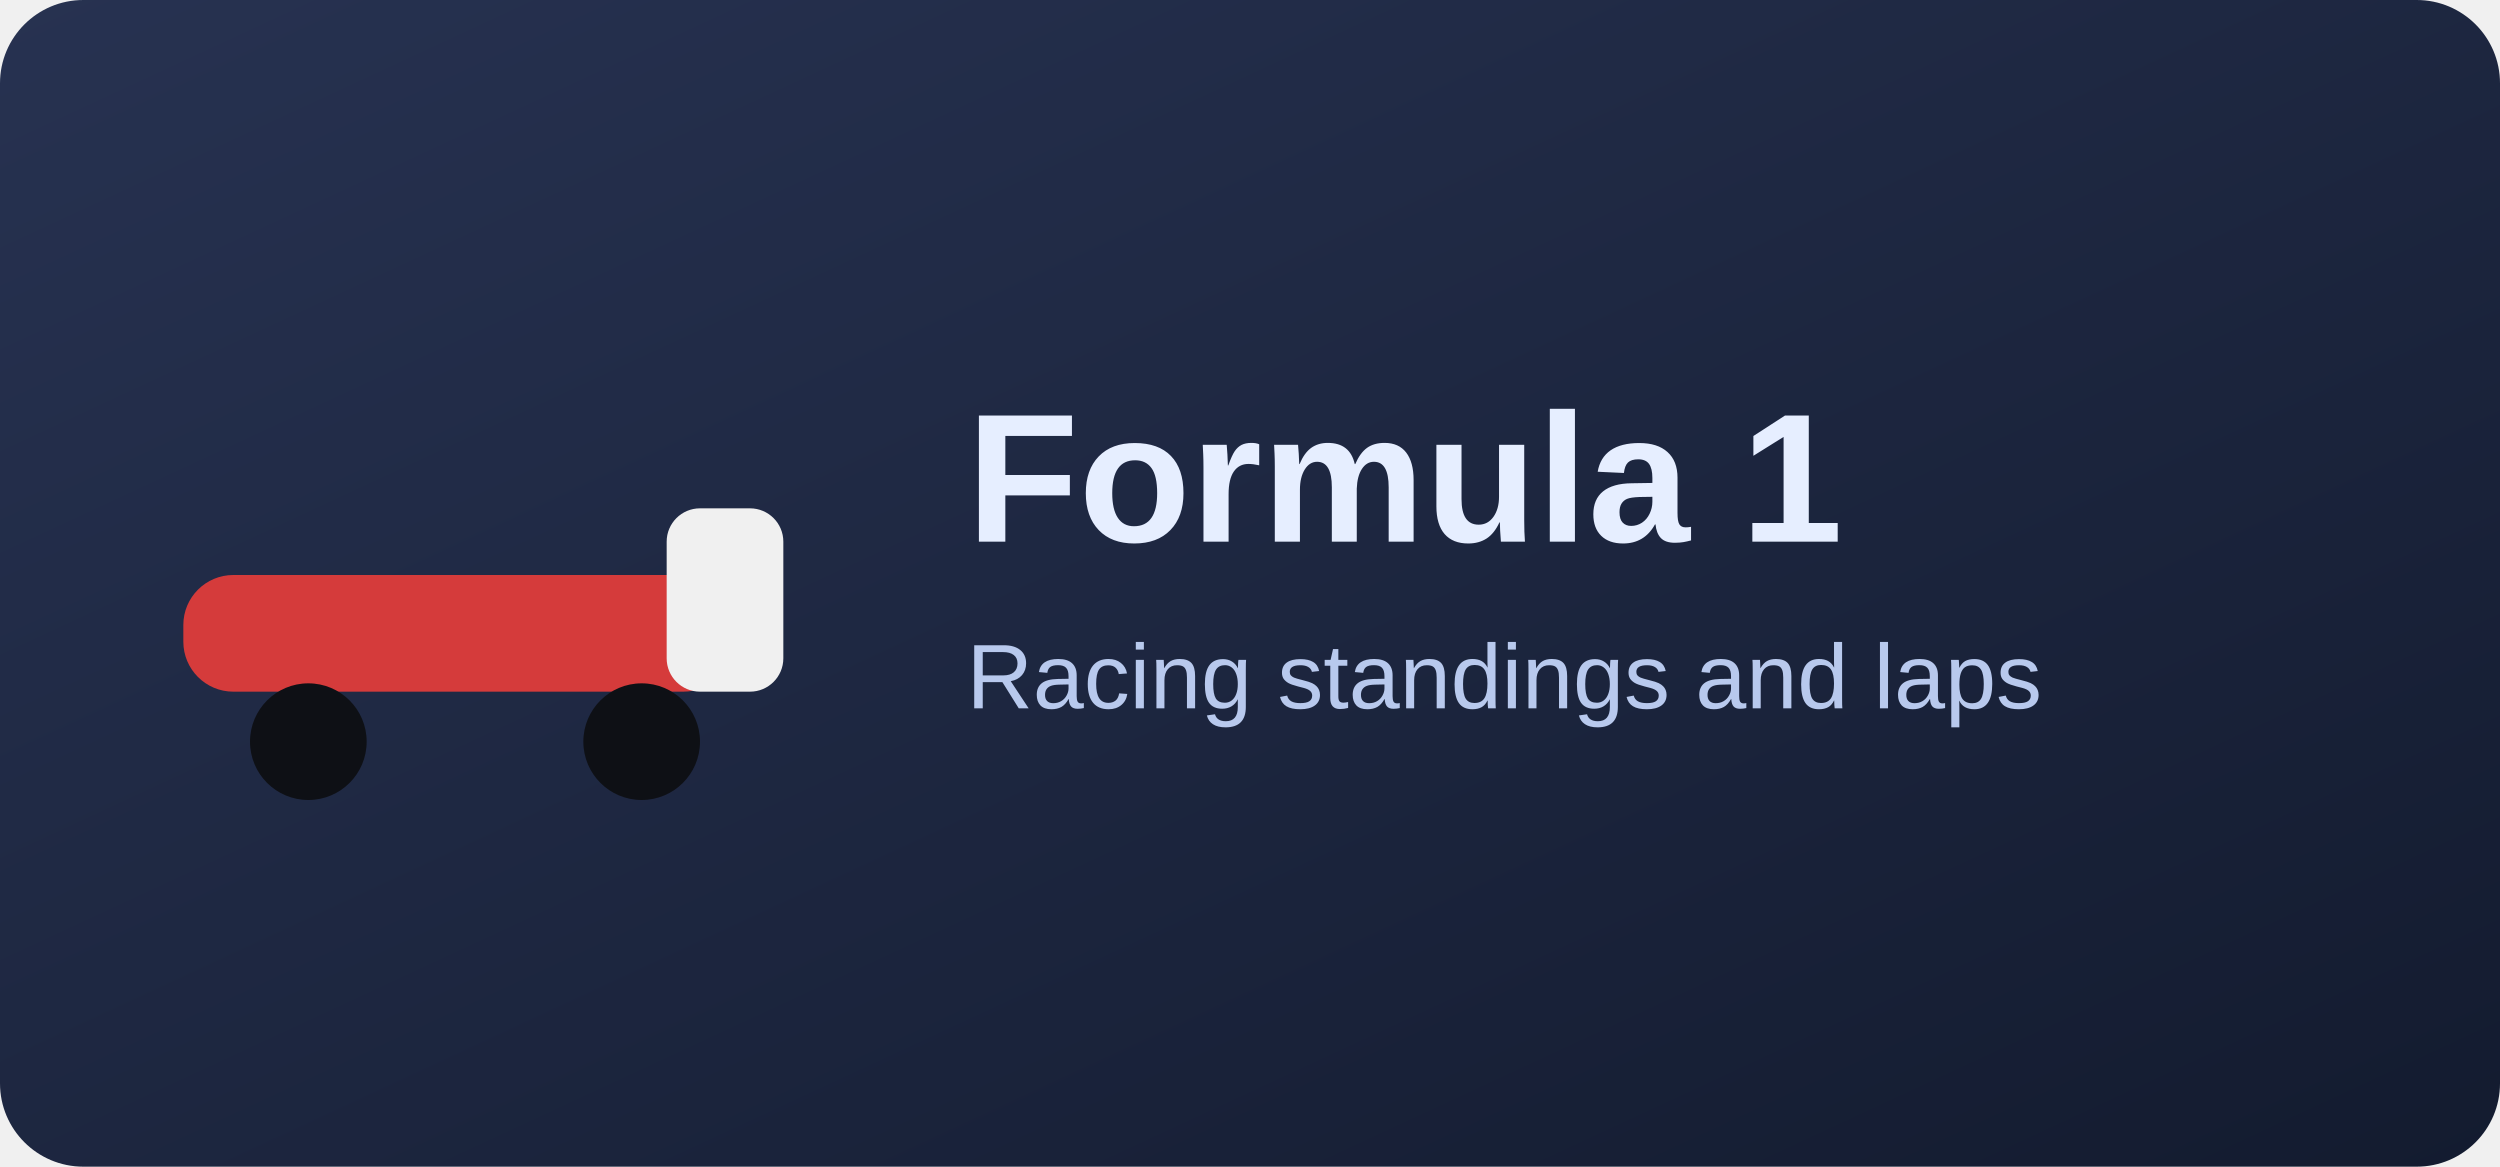
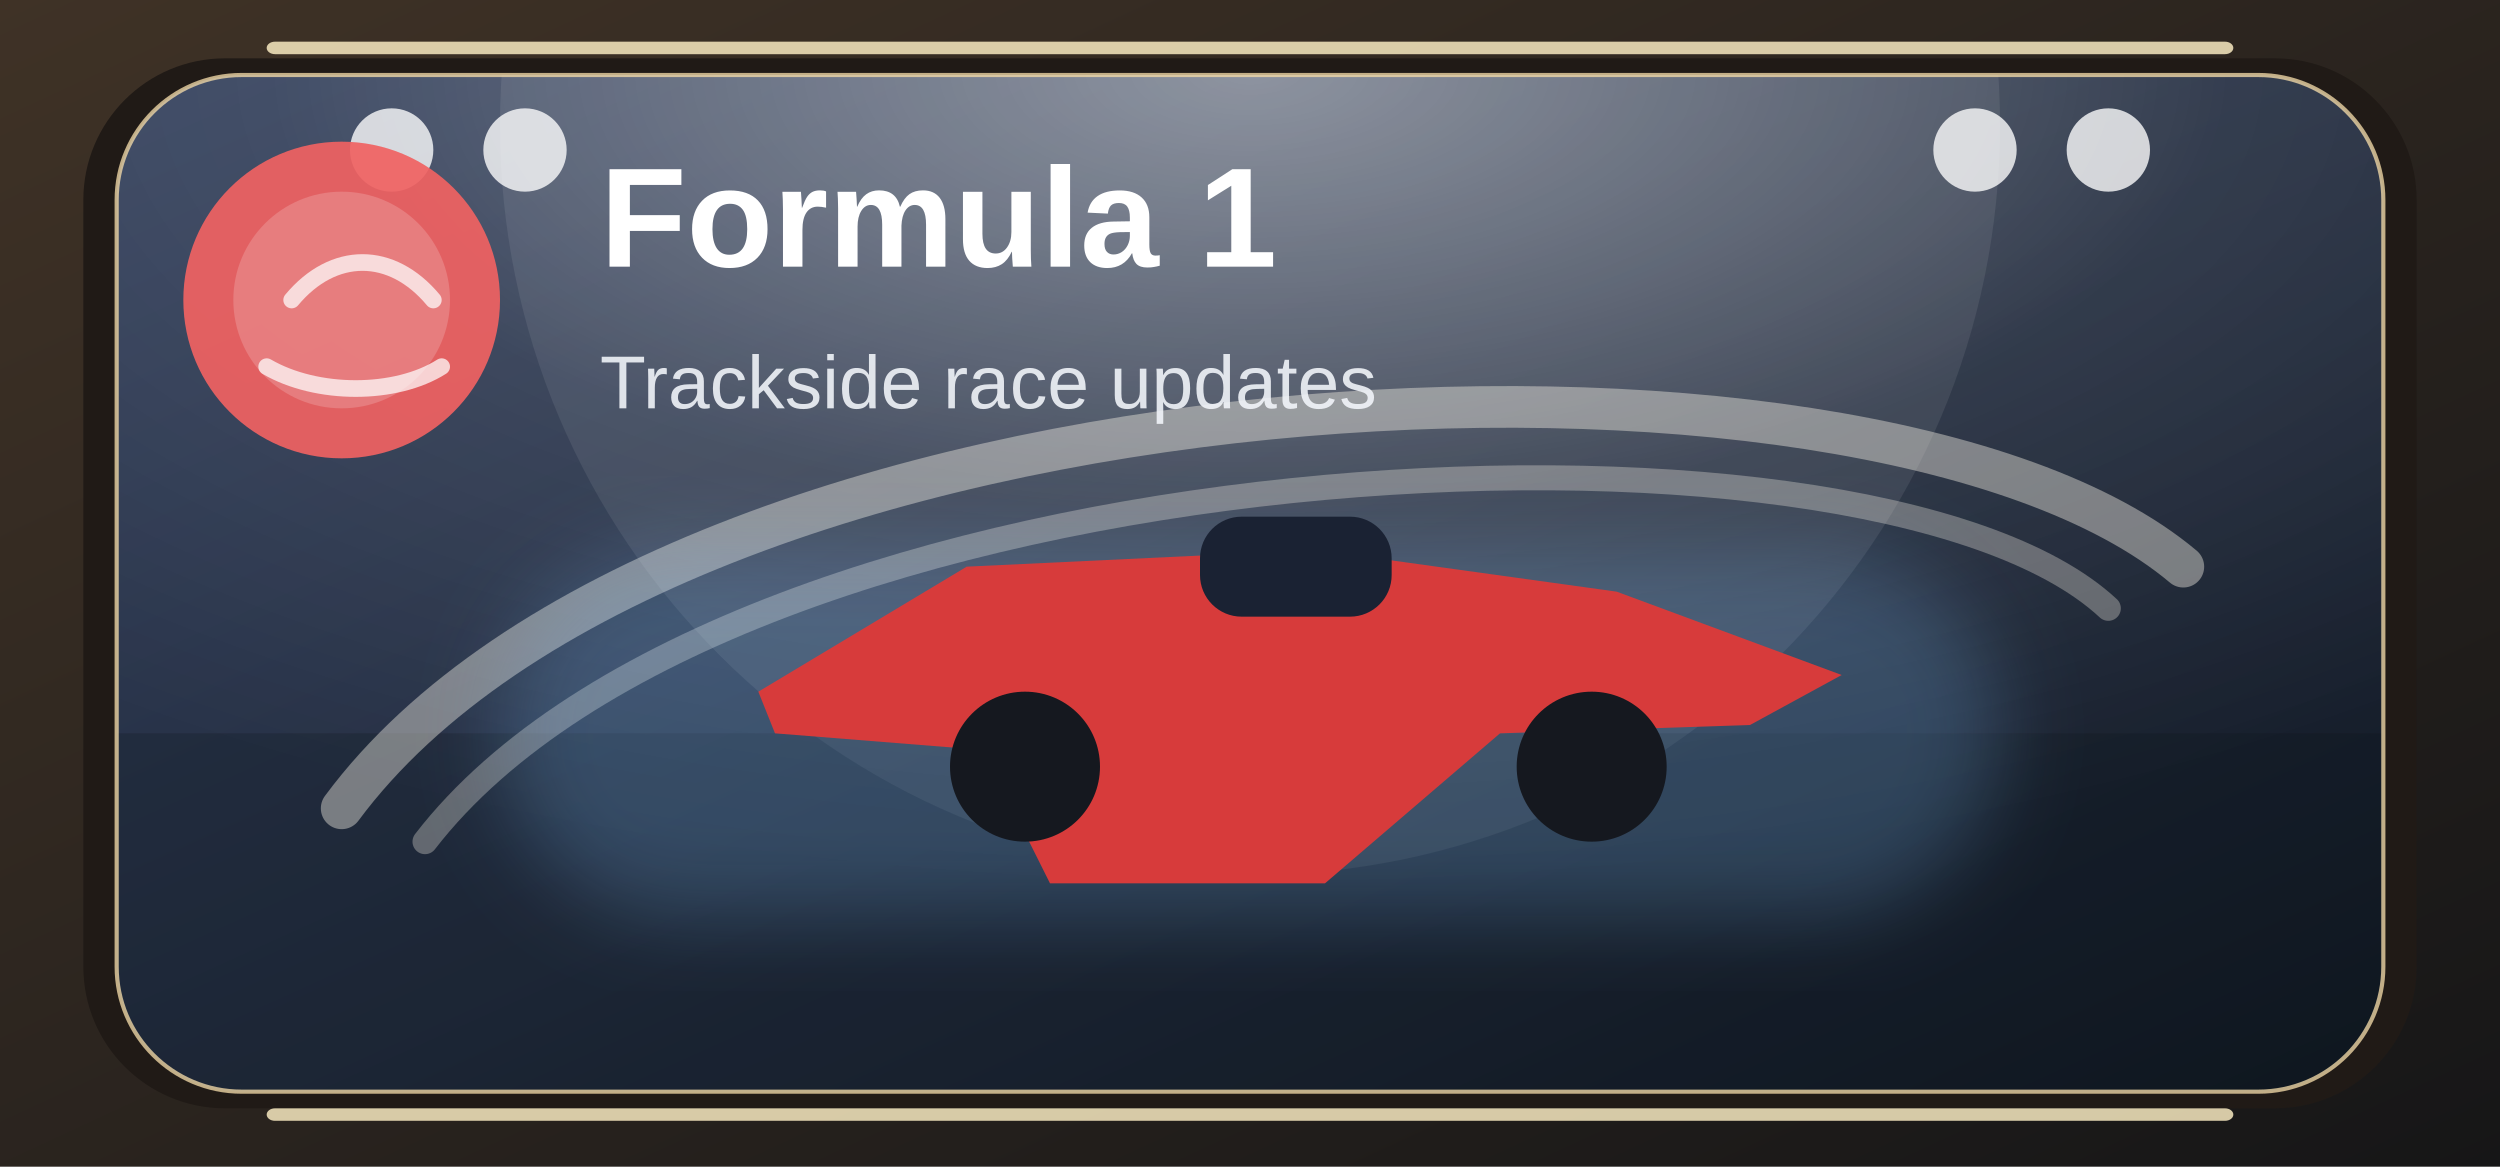
- <svg xmlns="http://www.w3.org/2000/svg" viewBox="0 0 600 280">
+ <svg xmlns="http://www.w3.org/2000/svg" viewBox="0 0 600 280" fill="none">
  <defs>
-     <linearGradient id="g" x1="0" y1="0" x2="1" y2="1">
-       <stop offset="0%" stop-color="#273251" />
-       <stop offset="100%" stop-color="#131b2f" />
+     <linearGradient id="f1-bg" x1="0" y1="0" x2="1" y2="1">
+       <stop offset="0%" stop-color="#34415d" />
+       <stop offset="100%" stop-color="#101721" />
    </linearGradient>
+     <radialGradient id="f1-light" cx="50%" cy="0%" r="80%">
+       <stop offset="0%" stop-color="#ffffff" stop-opacity="0.42" />
+       <stop offset="54%" stop-color="#ffffff" stop-opacity="0.08" />
+       <stop offset="100%" stop-color="#ffffff" stop-opacity="0" />
+     </radialGradient>
+     <linearGradient id="f1-frame" x1="0" y1="0" x2="1" y2="1">
+       <stop offset="0%" stop-color="#3f3226" />
+       <stop offset="100%" stop-color="#161617" />
+     </linearGradient>
+     <clipPath id="f1-clip">
+       <rect x="28" y="18" width="544" height="244" rx="30" />
+     </clipPath>
+     <filter id="f1-glow" x="-20%" y="-20%" width="140%" height="140%">
+       <feGaussianBlur stdDeviation="10" />
+     </filter>
  </defs>
-   <rect width="600" height="280" rx="20" fill="url(#g)" />
-   <rect x="44" y="138" width="132" height="28" rx="12" fill="#d53b3b" />
-   <rect x="160" y="122" width="28" height="44" rx="8" fill="#f0f0f0" />
-   <circle cx="74" cy="178" r="14" fill="#0e1015" />
-   <circle cx="154" cy="178" r="14" fill="#0e1015" />
-   <text x="232" y="130" fill="#e6eeff" font-size="44" font-family="Arial, sans-serif" font-weight="700">Formula 1</text>
-   <text x="232" y="170" fill="#b8c9ed" font-size="22" font-family="Arial, sans-serif">Racing standings and laps</text>
+   <rect width="600" height="280" fill="url(#f1-frame)" />
+   <rect x="20" y="14" width="560" height="252" rx="34" fill="#201a16" />
+   <g clip-path="url(#f1-clip)">
+     <rect x="28" y="18" width="544" height="244" rx="30" fill="url(#f1-bg)" />
+     <rect x="28" y="18" width="544" height="244" rx="30" fill="url(#f1-light)" />
+     <circle cx="300" cy="30" r="180" fill="#ffffff" opacity="0.08" />
+     <rect x="28" y="176" width="544" height="86" fill="#0b1017" opacity="0.22" />
+     <path d="M82 194 C162 86, 448 72, 524 136" stroke="#f6f0e6" stroke-opacity="0.42" stroke-width="10" stroke-linecap="round" />
+     <path d="M102 202 C176 106, 448 92, 506 146" stroke="#f6f0e6" stroke-opacity="0.32" stroke-width="6" stroke-linecap="round" />
+     <g opacity="0.78">
+       <circle cx="94" cy="36" r="10" fill="#ffffff" />
+       <circle cx="126" cy="36" r="10" fill="#ffffff" />
+       <circle cx="474" cy="36" r="10" fill="#ffffff" />
+       <circle cx="506" cy="36" r="10" fill="#ffffff" />
+     </g>
+     <rect x="44" y="34" width="76" height="76" rx="38" fill="#f06262" opacity="0.92" />
+     <circle cx="82" cy="72" r="26" fill="#ffffff" opacity="0.18" />
+     <path d="M70 72c10-12 24-12 34 0" stroke="#ffffff" stroke-width="4" stroke-linecap="round" opacity="0.72" />
+     <path d="M64 88c12 7 31 7 42 0" stroke="#ffffff" stroke-width="4" stroke-linecap="round" opacity="0.72" />
+     <text x="144" y="64" fill="#ffffff" font-family="Manrope, Arial, sans-serif" font-size="34" font-weight="800">Formula 1</text>
+     <text x="144" y="98" fill="#f3f6fb" font-family="Manrope, Arial, sans-serif" font-size="18" opacity="0.88">Trackside race updates</text>
+     <g opacity="0.22" filter="url(#f1-glow)">
+       <rect x="120" y="132" width="360" height="88" rx="44" fill="#84c4ff" />
+     </g>
+     <path d="M182 166 L232 136 L316 132 L388 142 L442 162 L420 174 L360 176 L318 212 L252 212 L236 180 L186 176 Z" fill="#d73b3b" />
+     <circle cx="246" cy="184" r="18" fill="#15181f" />
+     <circle cx="382" cy="184" r="18" fill="#15181f" />
+     <rect x="288" y="124" width="46" height="24" rx="10" fill="#1a2233" />
+   </g>
+   <rect x="28" y="18" width="544" height="244" rx="30" stroke="#f1d9a7" stroke-opacity="0.78" />
+   <rect x="64" y="10" width="472" height="3" rx="2" fill="#fff0c6" opacity="0.82" />
+   <rect x="64" y="266" width="472" height="3" rx="2" fill="#fff0c6" opacity="0.82" />
</svg>
